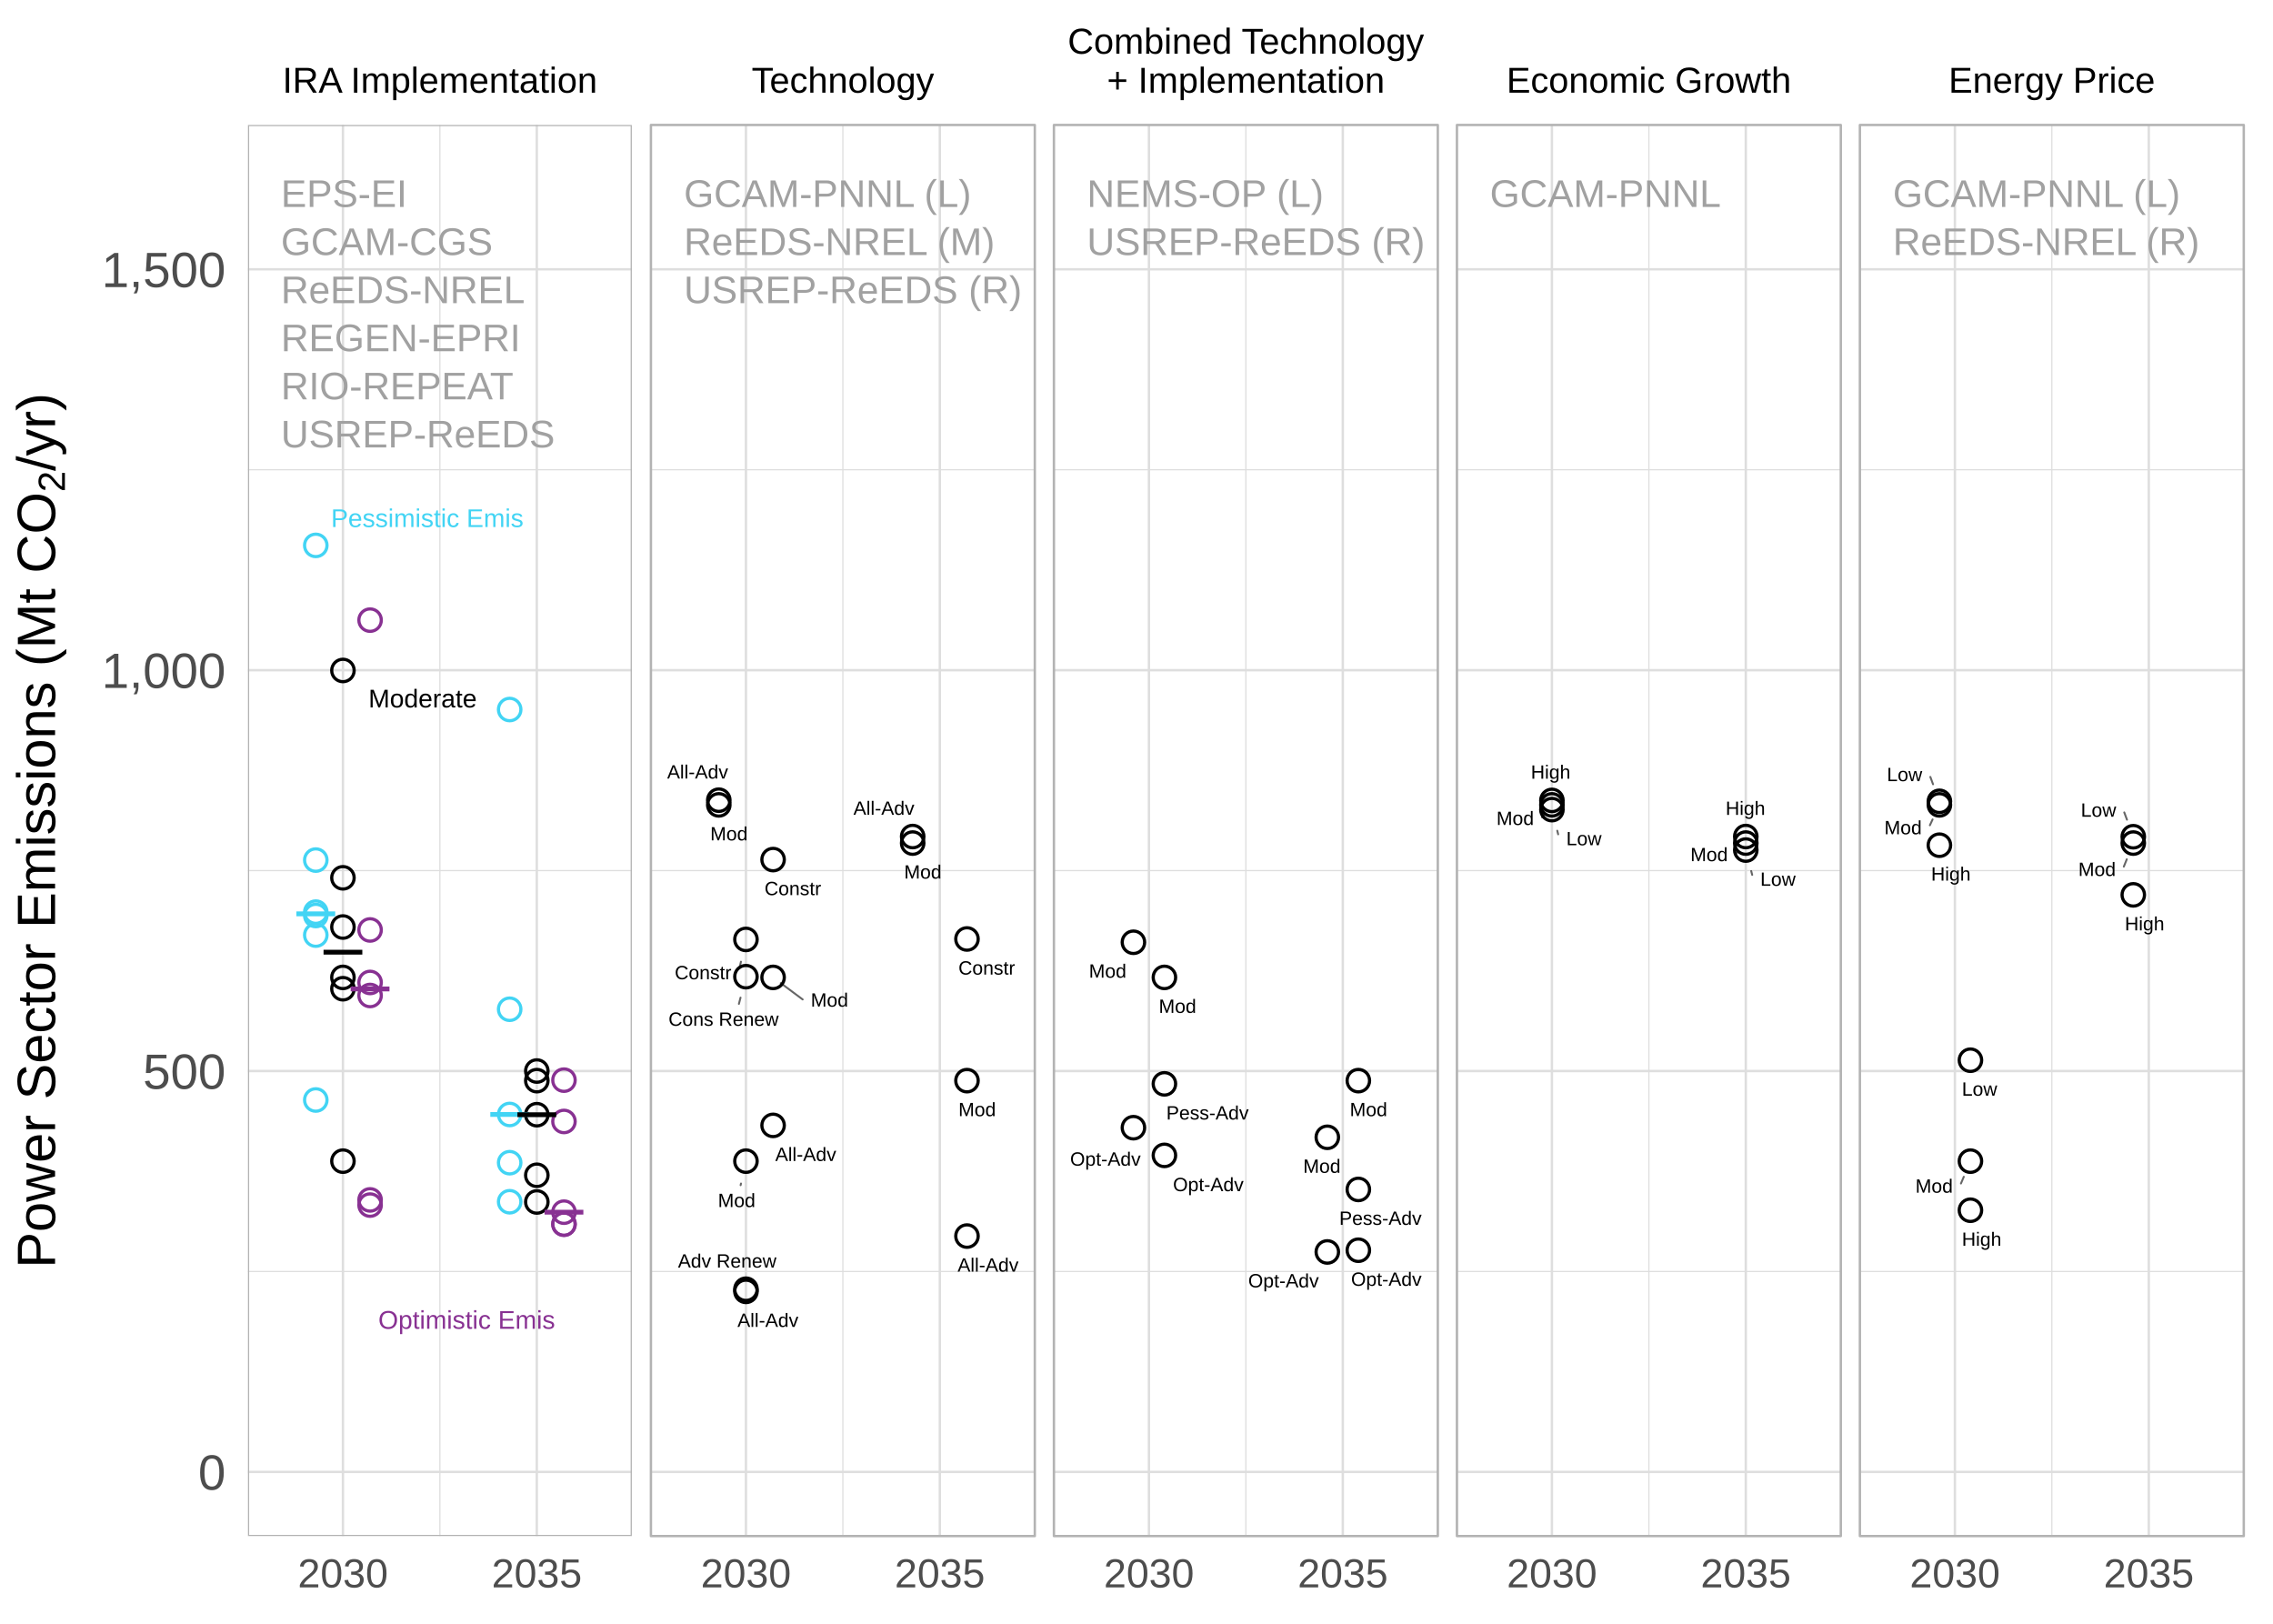
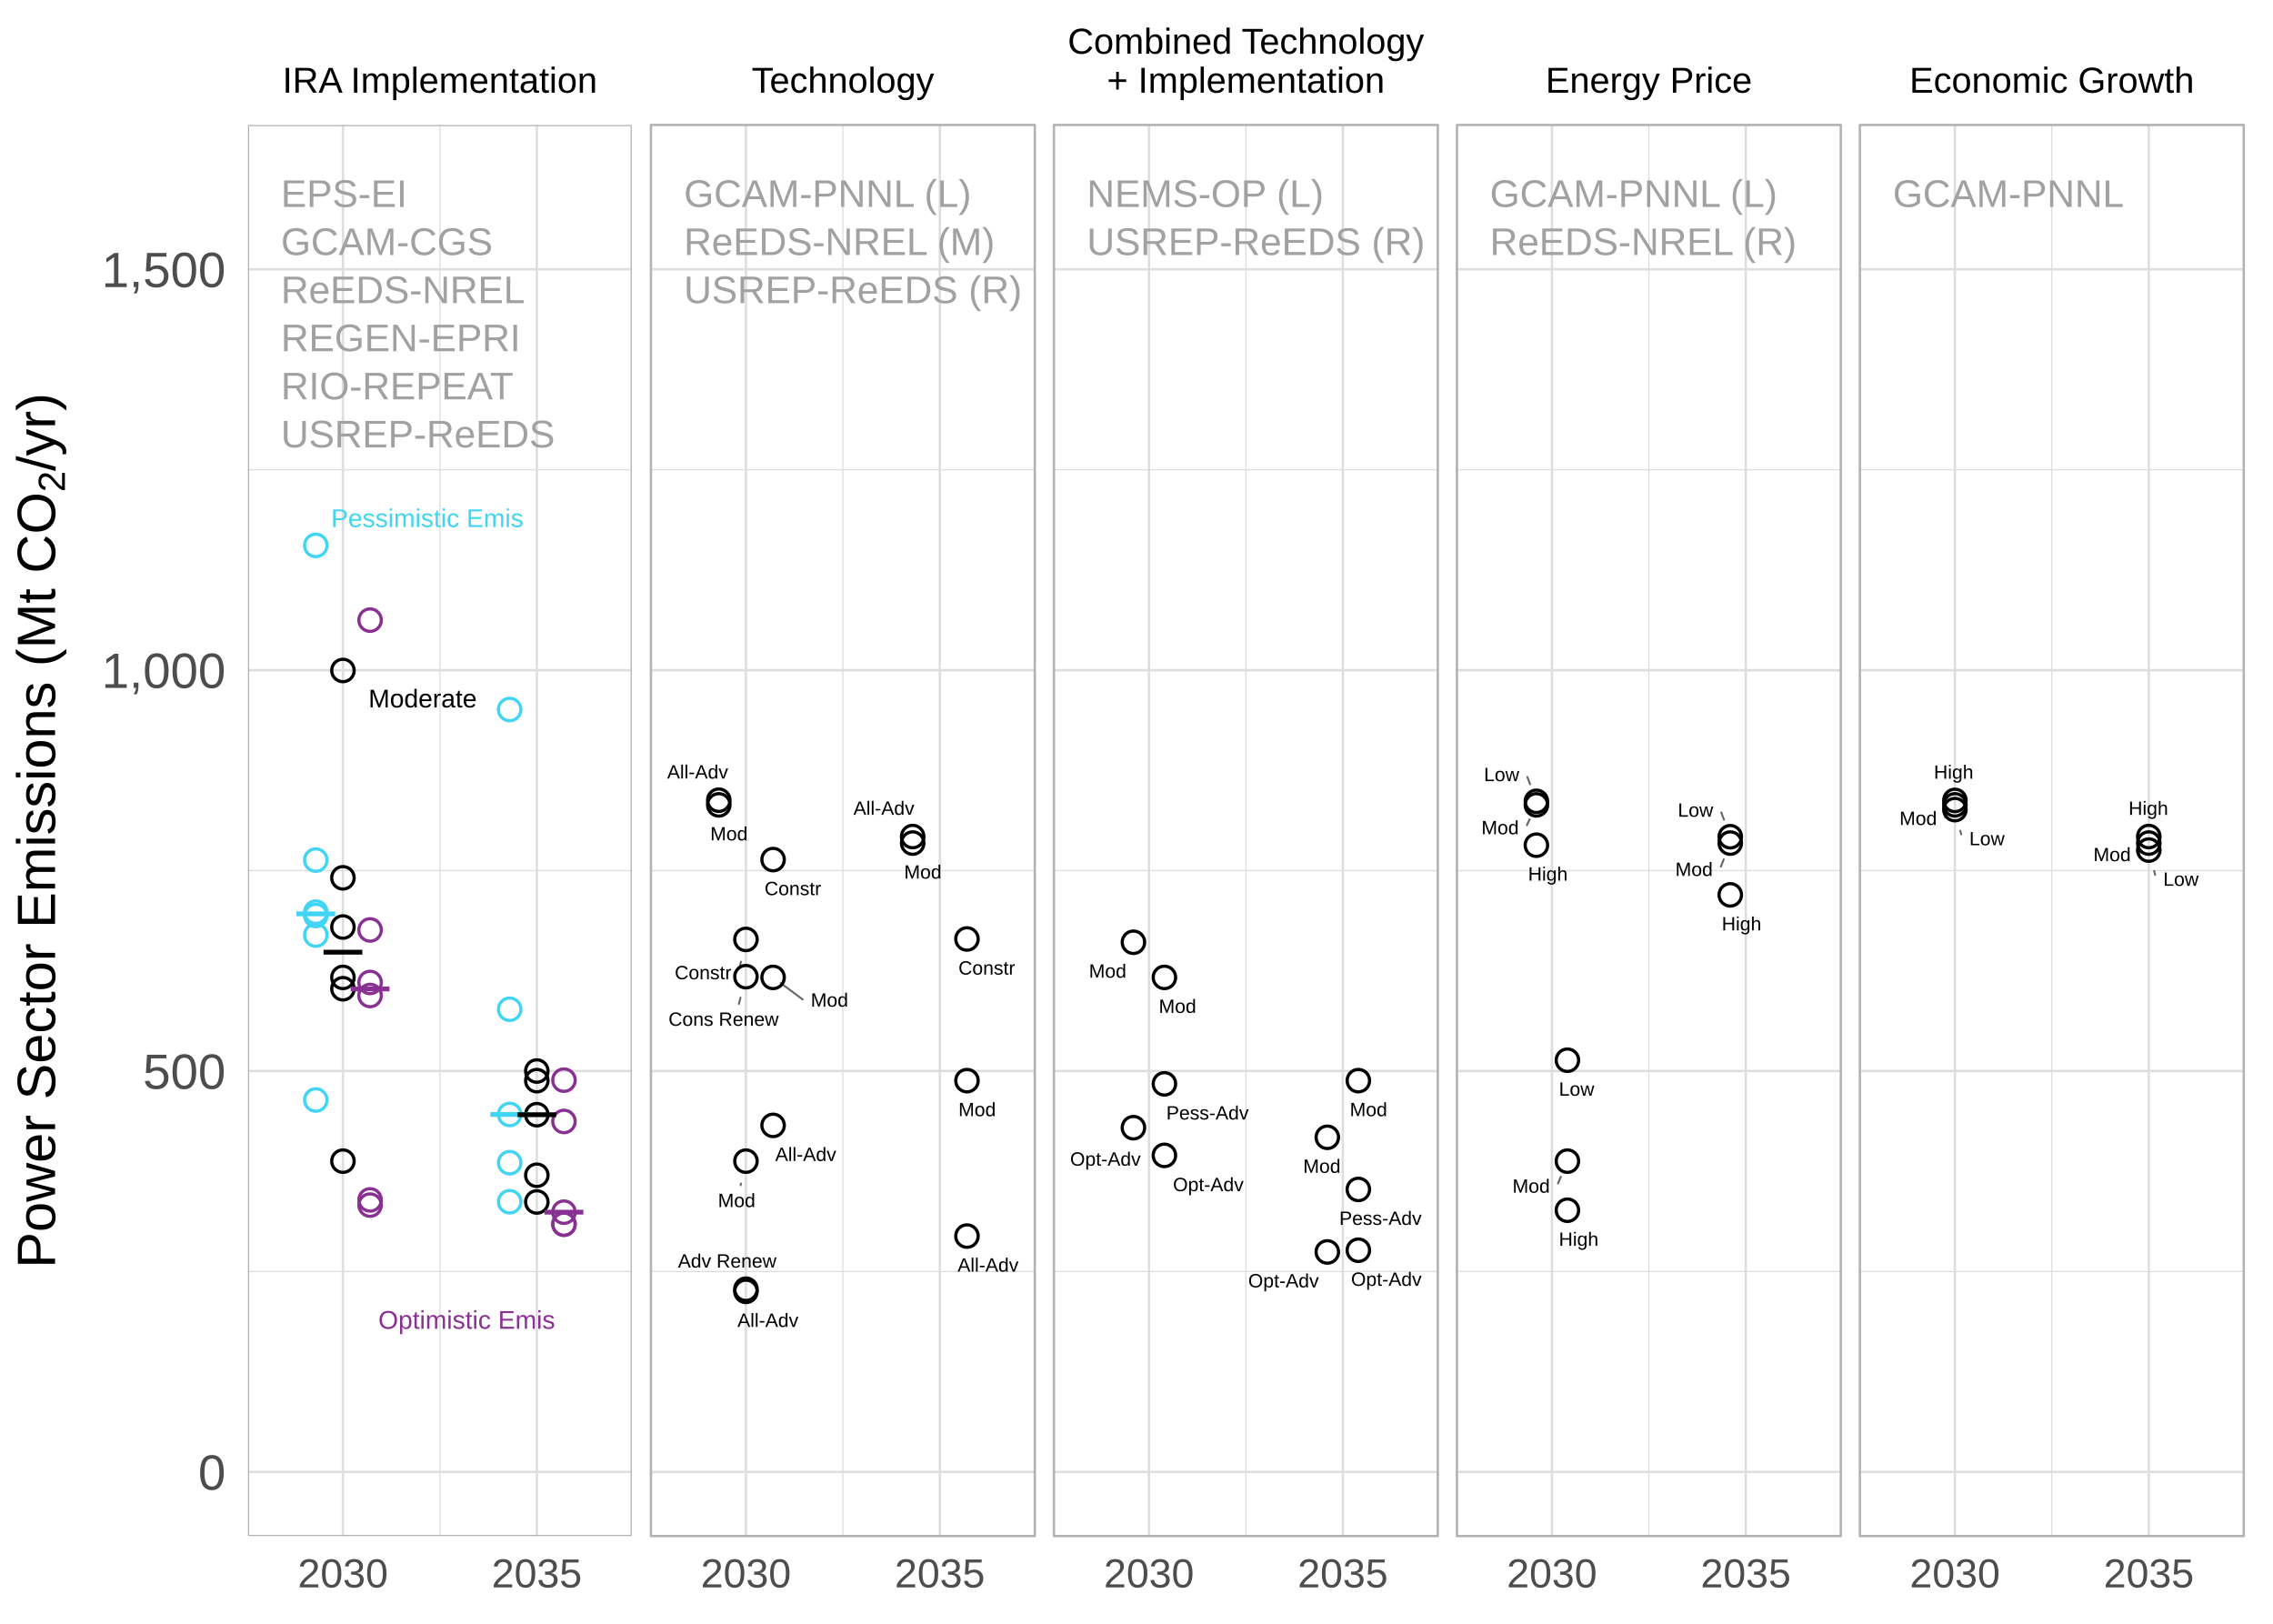
<svg xmlns="http://www.w3.org/2000/svg" class="svglite" width="504.00pt" height="360.00pt" viewBox="0 0 504.00 360.00">
  <defs>
    <style type="text/css">
    .svglite line, .svglite polyline, .svglite polygon, .svglite path, .svglite rect, .svglite circle {
      fill: none;
      stroke: #000000;
      stroke-linecap: round;
      stroke-linejoin: round;
      stroke-miterlimit: 10.00;
    }
    .svglite text {
      white-space: pre;
    }
  </style>
  </defs>
  <rect width="100%" height="100%" style="stroke: none; fill: #FFFFFF;" />
  <defs>
    <clipPath id="cpMC4wMHw1MDQuMDB8MC4wMHwzNjAuMDA=">
      <rect x="0.00" y="0.00" width="504.00" height="360.00" />
    </clipPath>
  </defs>
  <g clip-path="url(#cpMC4wMHw1MDQuMDB8MC4wMHwzNjAuMDA=)">
    <rect x="0" y="0.00" width="504.00" height="360.00" style="stroke-width: 1.07; stroke: #FFFFFF; fill: #FFFFFF;" />
  </g>
  <defs>
    <clipPath id="cpNS40OHwxNDEuMTB8NS40OHwzNTQuNTI=">
      <rect x="5.48" y="5.48" width="135.62" height="349.04" />
    </clipPath>
  </defs>
  <g clip-path="url(#cpNS40OHwxNDEuMTB8NS40OHwzNTQuNTI=)">
    <rect x="5.48" y="5.48" width="135.62" height="349.04" style="stroke-width: 1.07; stroke: #FFFFFF; fill: #FFFFFF;" />
  </g>
  <g clip-path="url(#cpMC4wMHw1MDQuMDB8MC4wMHwzNjAuMDA=)">
</g>
  <defs>
    <clipPath id="cpNTQuOTh8MTQwLjEwfDI3LjcxfDM0MC41Ng==">
      <rect x="54.98" y="27.71" width="85.12" height="312.85" />
    </clipPath>
  </defs>
  <g clip-path="url(#cpNTQuOTh8MTQwLjEwfDI3LjcxfDM0MC41Ng==)">
    <rect x="54.98" y="27.71" width="85.12" height="312.85" style="stroke-width: 1.07; stroke: none; fill: #FFFFFF;" />
    <polyline points="54.98,281.90 140.10,281.90 " style="stroke-width: 0.27; stroke: #DEDEDE; stroke-linecap: butt;" />
    <polyline points="54.98,193.02 140.10,193.02 " style="stroke-width: 0.27; stroke: #DEDEDE; stroke-linecap: butt;" />
    <polyline points="54.98,104.15 140.10,104.15 " style="stroke-width: 0.27; stroke: #DEDEDE; stroke-linecap: butt;" />
    <polyline points="97.54,340.56 97.54,27.71 " style="stroke-width: 0.27; stroke: #DEDEDE; stroke-linecap: butt;" />
    <polyline points="54.98,326.34 140.10,326.34 " style="stroke-width: 0.53; stroke: #DEDEDE; stroke-linecap: butt;" />
    <polyline points="54.98,237.46 140.10,237.46 " style="stroke-width: 0.53; stroke: #DEDEDE; stroke-linecap: butt;" />
    <polyline points="54.98,148.59 140.10,148.59 " style="stroke-width: 0.53; stroke: #DEDEDE; stroke-linecap: butt;" />
    <polyline points="54.98,59.71 140.10,59.71 " style="stroke-width: 0.53; stroke: #DEDEDE; stroke-linecap: butt;" />
    <polyline points="76.04,340.56 76.04,27.71 " style="stroke-width: 0.53; stroke: #DEDEDE; stroke-linecap: butt;" />
    <polyline points="119.03,340.56 119.03,27.71 " style="stroke-width: 0.53; stroke: #DEDEDE; stroke-linecap: butt;" />
    <circle cx="76.04" cy="219.21" r="2.49" style="stroke-width: 0.71;" />
    <circle cx="119.03" cy="266.49" r="2.49" style="stroke-width: 0.71;" />
    <circle cx="82.06" cy="266.03" r="2.49" style="stroke-width: 0.71; stroke: #883192;" />
    <circle cx="125.05" cy="271.43" r="2.49" style="stroke-width: 0.71; stroke: #883192;" />
    <circle cx="70.02" cy="207.32" r="2.49" style="stroke-width: 0.71; stroke: #42D4F4;" />
    <circle cx="113.01" cy="257.78" r="2.49" style="stroke-width: 0.71; stroke: #42D4F4;" />
    <circle cx="76.04" cy="205.53" r="2.49" style="stroke-width: 0.71;" />
    <circle cx="119.03" cy="247.14" r="2.49" style="stroke-width: 0.71;" />
    <circle cx="82.06" cy="220.71" r="2.49" style="stroke-width: 0.71; stroke: #883192;" />
    <circle cx="125.05" cy="248.64" r="2.49" style="stroke-width: 0.71; stroke: #883192;" />
    <circle cx="70.02" cy="190.69" r="2.49" style="stroke-width: 0.71; stroke: #42D4F4;" />
    <circle cx="113.01" cy="247.09" r="2.49" style="stroke-width: 0.71; stroke: #42D4F4;" />
    <circle cx="76.04" cy="148.65" r="2.49" style="stroke-width: 0.71;" />
    <circle cx="119.03" cy="237.46" r="2.49" style="stroke-width: 0.71;" />
    <circle cx="82.06" cy="137.49" r="2.49" style="stroke-width: 0.71; stroke: #883192;" />
    <circle cx="125.05" cy="271.38" r="2.49" style="stroke-width: 0.71; stroke: #883192;" />
    <circle cx="70.02" cy="120.92" r="2.49" style="stroke-width: 0.71; stroke: #42D4F4;" />
    <circle cx="113.01" cy="157.31" r="2.49" style="stroke-width: 0.71; stroke: #42D4F4;" />
    <circle cx="76.04" cy="194.62" r="2.49" style="stroke-width: 0.71;" />
    <circle cx="119.03" cy="260.57" r="2.49" style="stroke-width: 0.71;" />
    <circle cx="82.06" cy="206.18" r="2.49" style="stroke-width: 0.71; stroke: #883192;" />
    <circle cx="125.05" cy="268.75" r="2.49" style="stroke-width: 0.71; stroke: #883192;" />
    <circle cx="70.02" cy="202.98" r="2.49" style="stroke-width: 0.71; stroke: #42D4F4;" />
    <circle cx="113.01" cy="266.44" r="2.49" style="stroke-width: 0.71; stroke: #42D4F4;" />
    <circle cx="76.04" cy="257.44" r="2.49" style="stroke-width: 0.71;" />
    <circle cx="82.06" cy="267.18" r="2.49" style="stroke-width: 0.71; stroke: #883192;" />
    <circle cx="70.02" cy="243.88" r="2.49" style="stroke-width: 0.71; stroke: #42D4F4;" />
    <circle cx="76.04" cy="216.70" r="2.49" style="stroke-width: 0.71;" />
    <circle cx="119.03" cy="239.59" r="2.49" style="stroke-width: 0.71;" />
    <circle cx="82.06" cy="217.82" r="2.49" style="stroke-width: 0.71; stroke: #883192;" />
    <circle cx="125.05" cy="239.48" r="2.49" style="stroke-width: 0.71; stroke: #883192;" />
    <circle cx="70.02" cy="202.23" r="2.49" style="stroke-width: 0.71; stroke: #42D4F4;" />
    <circle cx="113.01" cy="223.76" r="2.49" style="stroke-width: 0.71; stroke: #42D4F4;" />
    <line x1="65.72" y1="202.61" x2="74.32" y2="202.61" style="stroke-width: 1.07; stroke: #42D4F4; stroke-linecap: butt;" />
    <line x1="71.74" y1="211.11" x2="80.34" y2="211.11" style="stroke-width: 1.07; stroke-linecap: butt;" />
    <line x1="77.76" y1="219.26" x2="86.36" y2="219.26" style="stroke-width: 1.07; stroke: #883192; stroke-linecap: butt;" />
    <line x1="108.72" y1="247.09" x2="117.31" y2="247.09" style="stroke-width: 1.07; stroke: #42D4F4; stroke-linecap: butt;" />
    <line x1="114.73" y1="247.14" x2="123.33" y2="247.14" style="stroke-width: 1.07; stroke-linecap: butt;" />
    <line x1="120.75" y1="268.75" x2="129.35" y2="268.75" style="stroke-width: 1.07; stroke: #883192; stroke-linecap: butt;" />
    <text x="81.70" y="156.84" style="font-size: 5.69px; font-family: &quot;Arial&quot;;" textLength="24.01px" lengthAdjust="spacingAndGlyphs">Moderate</text>
    <text x="73.40" y="116.85" style="font-size: 5.69px;fill: #42D4F4; font-family: &quot;Arial&quot;;" textLength="42.67px" lengthAdjust="spacingAndGlyphs">Pessimistic Emis</text>
    <text x="83.88" y="294.60" style="font-size: 5.69px;fill: #883192; font-family: &quot;Arial&quot;;" textLength="39.18px" lengthAdjust="spacingAndGlyphs">Optimistic Emis</text>
    <text x="62.29" y="45.88" style="font-size: 8.54px;fill: #A1A1A1; font-family: &quot;Arial&quot;;" textLength="27.96px" lengthAdjust="spacingAndGlyphs">EPS-EI</text>
    <text x="62.29" y="56.54" style="font-size: 8.54px;fill: #A1A1A1; font-family: &quot;Arial&quot;;" textLength="46.93px" lengthAdjust="spacingAndGlyphs">GCAM-CGS</text>
    <text x="62.29" y="67.21" style="font-size: 8.54px;fill: #A1A1A1; font-family: &quot;Arial&quot;;" textLength="54.05px" lengthAdjust="spacingAndGlyphs">ReEDS-NREL</text>
    <text x="62.29" y="77.87" style="font-size: 8.54px;fill: #A1A1A1; font-family: &quot;Arial&quot;;" textLength="53.09px" lengthAdjust="spacingAndGlyphs">REGEN-EPRI</text>
    <text x="62.29" y="88.54" style="font-size: 8.54px;fill: #A1A1A1; font-family: &quot;Arial&quot;;" textLength="51.51px" lengthAdjust="spacingAndGlyphs">RIO-REPEAT</text>
    <text x="62.29" y="99.20" style="font-size: 8.54px;fill: #A1A1A1; font-family: &quot;Arial&quot;;" textLength="60.68px" lengthAdjust="spacingAndGlyphs">USREP-ReEDS</text>
    <rect x="54.98" y="27.71" width="85.12" height="312.85" style="stroke-width: 0.53; stroke: #B3B3B3;" />
  </g>
  <g clip-path="url(#cpMC4wMHw1MDQuMDB8MC4wMHwzNjAuMDA=)">
    <text x="50.05" y="330.28" text-anchor="end" style="font-size: 11.00px;fill: #4D4D4D; font-family: &quot;Arial&quot;;" textLength="6.12px" lengthAdjust="spacingAndGlyphs">0</text>
    <text x="50.05" y="241.40" text-anchor="end" style="font-size: 11.00px;fill: #4D4D4D; font-family: &quot;Arial&quot;;" textLength="18.36px" lengthAdjust="spacingAndGlyphs">500</text>
    <text x="50.05" y="152.52" text-anchor="end" style="font-size: 11.00px;fill: #4D4D4D; font-family: &quot;Arial&quot;;" textLength="27.54px" lengthAdjust="spacingAndGlyphs">1,000</text>
    <text x="50.05" y="63.65" text-anchor="end" style="font-size: 11.00px;fill: #4D4D4D; font-family: &quot;Arial&quot;;" textLength="27.54px" lengthAdjust="spacingAndGlyphs">1,500</text>
    <text x="76.04" y="351.94" text-anchor="middle" style="font-size: 9.00px;fill: #4D4D4D; font-family: &quot;Arial&quot;;" textLength="20.02px" lengthAdjust="spacingAndGlyphs">2030</text>
    <text x="119.03" y="351.94" text-anchor="middle" style="font-size: 9.00px;fill: #4D4D4D; font-family: &quot;Arial&quot;;" textLength="20.02px" lengthAdjust="spacingAndGlyphs">2035</text>
    <text transform="translate(12.21,281.17) rotate(-90)" style="font-size: 12.00px; font-family: &quot;Arial&quot;;" textLength="162.74px" lengthAdjust="spacingAndGlyphs">Power Sector Emissions (Mt C</text>
    <text transform="translate(12.21,118.43) rotate(-90)" style="font-size: 12.00px; font-family: &quot;Arial&quot;;" textLength="9.34px" lengthAdjust="spacingAndGlyphs">O</text>
    <text transform="translate(14.39,109.09) rotate(-90)" style="font-size: 8.40px; font-family: &quot;Arial&quot;;" textLength="4.67px" lengthAdjust="spacingAndGlyphs">2</text>
    <text transform="translate(12.21,104.43) rotate(-90)" style="font-size: 12.00px; font-family: &quot;Arial&quot;;" textLength="17.33px" lengthAdjust="spacingAndGlyphs">/yr)</text>
    <text x="97.54" y="11.91" text-anchor="middle" style="font-size: 8.00px; font-family: &quot;Arial&quot;;" textLength="0.00px" lengthAdjust="spacingAndGlyphs" />
    <text x="97.54" y="20.55" text-anchor="middle" style="font-size: 8.00px; font-family: &quot;Arial&quot;;" textLength="69.82px" lengthAdjust="spacingAndGlyphs">IRA Implementation</text>
  </g>
  <defs>
    <clipPath id="cpMTQxLjEwfDIzMC40NXw1LjQ4fDM1NC41Mg==">
      <rect x="141.10" y="5.48" width="89.36" height="349.04" />
    </clipPath>
  </defs>
  <g clip-path="url(#cpMTQxLjEwfDIzMC40NXw1LjQ4fDM1NC41Mg==)">
    <rect x="141.10" y="5.48" width="89.36" height="349.04" style="stroke-width: 1.07; stroke: #FFFFFF; fill: #FFFFFF;" />
  </g>
  <g clip-path="url(#cpMC4wMHw1MDQuMDB8MC4wMHwzNjAuMDA=)">
    <rect x="144.33" y="27.71" width="85.12" height="312.85" style="stroke-width: 1.07; stroke: none; fill: #FFFFFF;" />
    <polyline points="144.33,281.90 229.46,281.90 " style="stroke-width: 0.27; stroke: #DEDEDE; stroke-linecap: butt;" />
    <polyline points="144.33,193.02 229.46,193.02 " style="stroke-width: 0.27; stroke: #DEDEDE; stroke-linecap: butt;" />
    <polyline points="144.33,104.15 229.46,104.15 " style="stroke-width: 0.27; stroke: #DEDEDE; stroke-linecap: butt;" />
    <polyline points="186.89,340.56 186.89,27.71 " style="stroke-width: 0.27; stroke: #DEDEDE; stroke-linecap: butt;" />
    <polyline points="144.33,326.34 229.46,326.34 " style="stroke-width: 0.53; stroke: #DEDEDE; stroke-linecap: butt;" />
    <polyline points="144.33,237.46 229.46,237.46 " style="stroke-width: 0.53; stroke: #DEDEDE; stroke-linecap: butt;" />
    <polyline points="144.33,148.59 229.46,148.59 " style="stroke-width: 0.53; stroke: #DEDEDE; stroke-linecap: butt;" />
    <polyline points="144.33,59.71 229.46,59.71 " style="stroke-width: 0.53; stroke: #DEDEDE; stroke-linecap: butt;" />
    <polyline points="165.40,340.56 165.40,27.71 " style="stroke-width: 0.53; stroke: #DEDEDE; stroke-linecap: butt;" />
    <polyline points="208.39,340.56 208.39,27.71 " style="stroke-width: 0.53; stroke: #DEDEDE; stroke-linecap: butt;" />
    <circle cx="159.38" cy="177.41" r="2.49" style="stroke-width: 0.71;" />
    <circle cx="202.37" cy="185.47" r="2.49" style="stroke-width: 0.71;" />
    <circle cx="159.38" cy="178.45" r="2.49" style="stroke-width: 0.71;" />
    <circle cx="202.37" cy="186.92" r="2.49" style="stroke-width: 0.71;" />
    <circle cx="165.40" cy="285.83" r="2.49" style="stroke-width: 0.71;" />
    <circle cx="165.40" cy="286.31" r="2.49" style="stroke-width: 0.71;" />
    <circle cx="165.40" cy="216.54" r="2.49" style="stroke-width: 0.71;" />
    <circle cx="165.40" cy="208.28" r="2.49" style="stroke-width: 0.71;" />
    <circle cx="165.40" cy="257.44" r="2.49" style="stroke-width: 0.71;" />
    <circle cx="171.42" cy="249.51" r="2.49" style="stroke-width: 0.71;" />
    <circle cx="214.41" cy="274.05" r="2.49" style="stroke-width: 0.71;" />
    <circle cx="171.42" cy="190.58" r="2.49" style="stroke-width: 0.71;" />
    <circle cx="214.41" cy="208.18" r="2.49" style="stroke-width: 0.71;" />
    <circle cx="171.42" cy="216.70" r="2.49" style="stroke-width: 0.71;" />
    <circle cx="214.41" cy="239.59" r="2.49" style="stroke-width: 0.71;" />
    <line x1="163.84" y1="222.57" x2="164.20" y2="221.18" style="stroke-width: 0.43; stroke: #000000; stroke-opacity: 0.60;" />
    <line x1="163.96" y1="214.70" x2="164.29" y2="213.22" style="stroke-width: 0.43; stroke: #000000; stroke-opacity: 0.60;" />
    <line x1="164.22" y1="262.77" x2="164.30" y2="262.40" style="stroke-width: 0.43; stroke: #000000; stroke-opacity: 0.60;" />
    <line x1="177.98" y1="221.59" x2="173.12" y2="217.97" style="stroke-width: 0.43; stroke: #000000; stroke-opacity: 0.60;" />
    <text x="147.93" y="172.61" style="font-size: 4.27px; font-family: &quot;Arial&quot;;" textLength="13.51px" lengthAdjust="spacingAndGlyphs">All-Adv</text>
    <text x="189.23" y="180.65" style="font-size: 4.27px; font-family: &quot;Arial&quot;;" textLength="13.51px" lengthAdjust="spacingAndGlyphs">All-Adv</text>
    <text x="157.49" y="186.32" style="font-size: 4.27px; font-family: &quot;Arial&quot;;" textLength="8.29px" lengthAdjust="spacingAndGlyphs">Mod</text>
    <text x="200.48" y="194.79" style="font-size: 4.27px; font-family: &quot;Arial&quot;;" textLength="8.29px" lengthAdjust="spacingAndGlyphs">Mod</text>
    <text x="150.33" y="281.03" style="font-size: 4.27px; font-family: &quot;Arial&quot;;" textLength="21.79px" lengthAdjust="spacingAndGlyphs">Adv Renew</text>
    <text x="163.51" y="294.19" style="font-size: 4.27px; font-family: &quot;Arial&quot;;" textLength="13.51px" lengthAdjust="spacingAndGlyphs">All-Adv</text>
    <text x="148.22" y="227.43" style="font-size: 4.27px; font-family: &quot;Arial&quot;;" textLength="24.40px" lengthAdjust="spacingAndGlyphs">Cons Renew</text>
    <text x="149.61" y="217.11" style="font-size: 4.27px; font-family: &quot;Arial&quot;;" textLength="12.55px" lengthAdjust="spacingAndGlyphs">Constr</text>
    <text x="159.20" y="267.62" style="font-size: 4.27px; font-family: &quot;Arial&quot;;" textLength="8.29px" lengthAdjust="spacingAndGlyphs">Mod</text>
    <text x="171.90" y="257.40" style="font-size: 4.27px; font-family: &quot;Arial&quot;;" textLength="13.51px" lengthAdjust="spacingAndGlyphs">All-Adv</text>
    <text x="212.33" y="281.93" style="font-size: 4.27px; font-family: &quot;Arial&quot;;" textLength="13.51px" lengthAdjust="spacingAndGlyphs">All-Adv</text>
    <text x="169.52" y="198.46" style="font-size: 4.27px; font-family: &quot;Arial&quot;;" textLength="12.55px" lengthAdjust="spacingAndGlyphs">Constr</text>
    <text x="212.51" y="216.07" style="font-size: 4.27px; font-family: &quot;Arial&quot;;" textLength="12.55px" lengthAdjust="spacingAndGlyphs">Constr</text>
    <text x="179.78" y="223.18" style="font-size: 4.27px; font-family: &quot;Arial&quot;;" textLength="8.29px" lengthAdjust="spacingAndGlyphs">Mod</text>
    <text x="212.52" y="247.46" style="font-size: 4.27px; font-family: &quot;Arial&quot;;" textLength="8.29px" lengthAdjust="spacingAndGlyphs">Mod</text>
    <text x="151.64" y="45.88" style="font-size: 8.54px;fill: #A1A1A1; font-family: &quot;Arial&quot;;" textLength="63.68px" lengthAdjust="spacingAndGlyphs">GCAM-PNNL (L)</text>
    <text x="151.64" y="56.54" style="font-size: 8.54px;fill: #A1A1A1; font-family: &quot;Arial&quot;;" textLength="68.90px" lengthAdjust="spacingAndGlyphs">ReEDS-NREL (M)</text>
    <text x="151.64" y="67.21" style="font-size: 8.54px;fill: #A1A1A1; font-family: &quot;Arial&quot;;" textLength="74.90px" lengthAdjust="spacingAndGlyphs">USREP-ReEDS (R)</text>
    <rect x="144.33" y="27.71" width="85.12" height="312.85" style="stroke-width: 0.53; stroke: #B3B3B3;" />
    <text x="165.40" y="351.94" text-anchor="middle" style="font-size: 9.00px;fill: #4D4D4D; font-family: &quot;Arial&quot;;" textLength="20.02px" lengthAdjust="spacingAndGlyphs">2030</text>
    <text x="208.39" y="351.94" text-anchor="middle" style="font-size: 9.00px;fill: #4D4D4D; font-family: &quot;Arial&quot;;" textLength="20.02px" lengthAdjust="spacingAndGlyphs">2035</text>
    <text x="186.89" y="11.91" text-anchor="middle" style="font-size: 8.00px; font-family: &quot;Arial&quot;;" textLength="0.00px" lengthAdjust="spacingAndGlyphs" />
    <text x="186.89" y="20.55" text-anchor="middle" style="font-size: 8.00px; font-family: &quot;Arial&quot;;" textLength="40.49px" lengthAdjust="spacingAndGlyphs">Technology</text>
  </g>
  <defs>
    <clipPath id="cpMjMwLjQ1fDMxOS44MXw1LjQ4fDM1NC41Mg==">
      <rect x="230.45" y="5.48" width="89.36" height="349.04" />
    </clipPath>
  </defs>
  <g clip-path="url(#cpMjMwLjQ1fDMxOS44MXw1LjQ4fDM1NC41Mg==)">
    <rect x="230.45" y="5.48" width="89.36" height="349.04" style="stroke-width: 1.07; stroke: #FFFFFF; fill: #FFFFFF;" />
  </g>
  <g clip-path="url(#cpMC4wMHw1MDQuMDB8MC4wMHwzNjAuMDA=)">
    <rect x="233.69" y="27.71" width="85.12" height="312.85" style="stroke-width: 1.07; stroke: none; fill: #FFFFFF;" />
    <polyline points="233.69,281.90 318.81,281.90 " style="stroke-width: 0.27; stroke: #DEDEDE; stroke-linecap: butt;" />
    <polyline points="233.69,193.02 318.81,193.02 " style="stroke-width: 0.27; stroke: #DEDEDE; stroke-linecap: butt;" />
    <polyline points="233.69,104.15 318.81,104.15 " style="stroke-width: 0.27; stroke: #DEDEDE; stroke-linecap: butt;" />
    <polyline points="276.25,340.56 276.25,27.71 " style="stroke-width: 0.27; stroke: #DEDEDE; stroke-linecap: butt;" />
    <polyline points="233.69,326.34 318.81,326.34 " style="stroke-width: 0.53; stroke: #DEDEDE; stroke-linecap: butt;" />
    <polyline points="233.69,237.46 318.81,237.46 " style="stroke-width: 0.53; stroke: #DEDEDE; stroke-linecap: butt;" />
    <polyline points="233.69,148.59 318.81,148.59 " style="stroke-width: 0.53; stroke: #DEDEDE; stroke-linecap: butt;" />
    <polyline points="233.69,59.71 318.81,59.71 " style="stroke-width: 0.53; stroke: #DEDEDE; stroke-linecap: butt;" />
    <polyline points="254.76,340.56 254.76,27.71 " style="stroke-width: 0.53; stroke: #DEDEDE; stroke-linecap: butt;" />
    <polyline points="297.75,340.56 297.75,27.71 " style="stroke-width: 0.53; stroke: #DEDEDE; stroke-linecap: butt;" />
    <circle cx="251.32" cy="208.91" r="2.49" style="stroke-width: 0.71;" />
    <circle cx="294.31" cy="252.15" r="2.49" style="stroke-width: 0.71;" />
    <circle cx="251.32" cy="250.02" r="2.49" style="stroke-width: 0.71;" />
    <circle cx="294.31" cy="277.57" r="2.49" style="stroke-width: 0.71;" />
    <circle cx="258.19" cy="216.70" r="2.49" style="stroke-width: 0.71;" />
    <circle cx="301.19" cy="239.59" r="2.49" style="stroke-width: 0.71;" />
    <circle cx="258.19" cy="256.16" r="2.49" style="stroke-width: 0.71;" />
    <circle cx="301.19" cy="277.19" r="2.49" style="stroke-width: 0.71;" />
    <circle cx="258.19" cy="240.30" r="2.49" style="stroke-width: 0.71;" />
    <circle cx="301.19" cy="263.71" r="2.49" style="stroke-width: 0.71;" />
    <text x="241.46" y="216.76" style="font-size: 4.27px; font-family: &quot;Arial&quot;;" textLength="8.29px" lengthAdjust="spacingAndGlyphs">Mod</text>
    <text x="288.96" y="260.02" style="font-size: 4.27px; font-family: &quot;Arial&quot;;" textLength="8.29px" lengthAdjust="spacingAndGlyphs">Mod</text>
    <text x="237.28" y="258.44" style="font-size: 4.27px; font-family: &quot;Arial&quot;;" textLength="15.62px" lengthAdjust="spacingAndGlyphs">Opt-Adv</text>
    <text x="276.77" y="285.42" style="font-size: 4.27px; font-family: &quot;Arial&quot;;" textLength="15.62px" lengthAdjust="spacingAndGlyphs">Opt-Adv</text>
    <text x="256.95" y="224.56" style="font-size: 4.27px; font-family: &quot;Arial&quot;;" textLength="8.29px" lengthAdjust="spacingAndGlyphs">Mod</text>
    <text x="299.30" y="247.46" style="font-size: 4.27px; font-family: &quot;Arial&quot;;" textLength="8.29px" lengthAdjust="spacingAndGlyphs">Mod</text>
    <text x="260.09" y="264.09" style="font-size: 4.27px; font-family: &quot;Arial&quot;;" textLength="15.62px" lengthAdjust="spacingAndGlyphs">Opt-Adv</text>
    <text x="299.57" y="285.08" style="font-size: 4.27px; font-family: &quot;Arial&quot;;" textLength="15.62px" lengthAdjust="spacingAndGlyphs">Opt-Adv</text>
    <text x="258.61" y="248.20" style="font-size: 4.27px; font-family: &quot;Arial&quot;;" textLength="18.24px" lengthAdjust="spacingAndGlyphs">Pess-Adv</text>
    <text x="296.96" y="271.56" style="font-size: 4.27px; font-family: &quot;Arial&quot;;" textLength="18.24px" lengthAdjust="spacingAndGlyphs">Pess-Adv</text>
    <text x="241.00" y="45.88" style="font-size: 8.54px;fill: #A1A1A1; font-family: &quot;Arial&quot;;" textLength="52.47px" lengthAdjust="spacingAndGlyphs">NEMS-OP (L)</text>
    <text x="241.00" y="56.54" style="font-size: 8.54px;fill: #A1A1A1; font-family: &quot;Arial&quot;;" textLength="74.90px" lengthAdjust="spacingAndGlyphs">USREP-ReEDS (R)</text>
    <rect x="233.69" y="27.71" width="85.12" height="312.85" style="stroke-width: 0.53; stroke: #B3B3B3;" />
    <text x="254.76" y="351.94" text-anchor="middle" style="font-size: 9.00px;fill: #4D4D4D; font-family: &quot;Arial&quot;;" textLength="20.02px" lengthAdjust="spacingAndGlyphs">2030</text>
    <text x="297.75" y="351.94" text-anchor="middle" style="font-size: 9.00px;fill: #4D4D4D; font-family: &quot;Arial&quot;;" textLength="20.02px" lengthAdjust="spacingAndGlyphs">2035</text>
    <text x="276.25" y="11.91" text-anchor="middle" style="font-size: 8.00px; font-family: &quot;Arial&quot;;" textLength="79.03px" lengthAdjust="spacingAndGlyphs">Combined Technology</text>
    <text x="276.25" y="20.55" text-anchor="middle" style="font-size: 8.00px; font-family: &quot;Arial&quot;;" textLength="63.82px" lengthAdjust="spacingAndGlyphs"> + Implementation</text>
  </g>
  <defs>
    <clipPath id="cpMzE5LjgxfDQwOS4xNnw1LjQ4fDM1NC41Mg==">
      <rect x="319.81" y="5.48" width="89.36" height="349.04" />
    </clipPath>
  </defs>
  <g clip-path="url(#cpMzE5LjgxfDQwOS4xNnw1LjQ4fDM1NC41Mg==)">
    <rect x="319.81" y="5.48" width="89.36" height="349.04" style="stroke-width: 1.07; stroke: #FFFFFF; fill: #FFFFFF;" />
  </g>
  <g clip-path="url(#cpMC4wMHw1MDQuMDB8MC4wMHwzNjAuMDA=)">
    <rect x="323.05" y="27.71" width="85.12" height="312.85" style="stroke-width: 1.07; stroke: none; fill: #FFFFFF;" />
    <polyline points="323.05,281.90 408.17,281.90 " style="stroke-width: 0.27; stroke: #DEDEDE; stroke-linecap: butt;" />
    <polyline points="323.05,193.02 408.17,193.02 " style="stroke-width: 0.27; stroke: #DEDEDE; stroke-linecap: butt;" />
    <polyline points="323.05,104.15 408.17,104.15 " style="stroke-width: 0.27; stroke: #DEDEDE; stroke-linecap: butt;" />
    <polyline points="365.61,340.56 365.61,27.71 " style="stroke-width: 0.27; stroke: #DEDEDE; stroke-linecap: butt;" />
    <polyline points="323.05,326.34 408.17,326.34 " style="stroke-width: 0.53; stroke: #DEDEDE; stroke-linecap: butt;" />
    <polyline points="323.05,237.46 408.17,237.46 " style="stroke-width: 0.53; stroke: #DEDEDE; stroke-linecap: butt;" />
    <polyline points="323.05,148.59 408.17,148.59 " style="stroke-width: 0.53; stroke: #DEDEDE; stroke-linecap: butt;" />
    <polyline points="323.05,59.71 408.17,59.71 " style="stroke-width: 0.53; stroke: #DEDEDE; stroke-linecap: butt;" />
    <polyline points="344.11,340.56 344.11,27.71 " style="stroke-width: 0.53; stroke: #DEDEDE; stroke-linecap: butt;" />
    <polyline points="387.10,340.56 387.10,27.71 " style="stroke-width: 0.53; stroke: #DEDEDE; stroke-linecap: butt;" />
-     <circle cx="344.11" cy="177.46" r="2.49" style="stroke-width: 0.71;" />
-     <circle cx="387.10" cy="185.47" r="2.49" style="stroke-width: 0.71;" />
-     <circle cx="344.11" cy="178.45" r="2.49" style="stroke-width: 0.71;" />
-     <circle cx="387.10" cy="186.92" r="2.49" style="stroke-width: 0.71;" />
-     <circle cx="344.11" cy="179.50" r="2.49" style="stroke-width: 0.71;" />
-     <circle cx="387.10" cy="188.47" r="2.49" style="stroke-width: 0.71;" />
-     <line x1="341.91" y1="181.20" x2="342.46" y2="180.51" style="stroke-width: 0.43; stroke: #000000; stroke-opacity: 0.60;" />
-     <line x1="384.91" y1="189.29" x2="385.43" y2="188.73" style="stroke-width: 0.43; stroke: #000000; stroke-opacity: 0.60;" />
-     <line x1="345.50" y1="184.97" x2="345.30" y2="184.18" style="stroke-width: 0.43; stroke: #000000; stroke-opacity: 0.60;" />
-     <line x1="388.52" y1="193.97" x2="388.30" y2="193.12" style="stroke-width: 0.43; stroke: #000000; stroke-opacity: 0.60;" />
-     <text x="339.45" y="172.65" style="font-size: 4.27px; font-family: &quot;Arial&quot;;" textLength="8.77px" lengthAdjust="spacingAndGlyphs">High</text>
-     <text x="382.63" y="180.67" style="font-size: 4.27px; font-family: &quot;Arial&quot;;" textLength="8.77px" lengthAdjust="spacingAndGlyphs">High</text>
-     <text x="331.82" y="182.90" style="font-size: 4.27px; font-family: &quot;Arial&quot;;" textLength="8.29px" lengthAdjust="spacingAndGlyphs">Mod</text>
-     <text x="374.82" y="190.93" style="font-size: 4.27px; font-family: &quot;Arial&quot;;" textLength="8.29px" lengthAdjust="spacingAndGlyphs">Mod</text>
-     <text x="347.30" y="187.40" style="font-size: 4.27px; font-family: &quot;Arial&quot;;" textLength="7.82px" lengthAdjust="spacingAndGlyphs">Low</text>
-     <text x="390.32" y="196.39" style="font-size: 4.27px; font-family: &quot;Arial&quot;;" textLength="7.82px" lengthAdjust="spacingAndGlyphs">Low</text>
-     <text x="330.35" y="45.88" style="font-size: 8.54px;fill: #A1A1A1; font-family: &quot;Arial&quot;;" textLength="51.20px" lengthAdjust="spacingAndGlyphs">GCAM-PNNL</text>
+     <circle cx="340.67" cy="187.39" r="2.49" style="stroke-width: 0.71;" />
+     <circle cx="383.66" cy="198.40" r="2.49" style="stroke-width: 0.71;" />
+     <circle cx="340.67" cy="178.45" r="2.49" style="stroke-width: 0.71;" />
+     <circle cx="383.66" cy="186.92" r="2.49" style="stroke-width: 0.71;" />
+     <circle cx="340.67" cy="177.66" r="2.49" style="stroke-width: 0.71;" />
+     <circle cx="383.66" cy="185.51" r="2.49" style="stroke-width: 0.71;" />
+     <circle cx="347.55" cy="257.44" r="2.49" style="stroke-width: 0.71;" />
+     <circle cx="347.55" cy="268.32" r="2.49" style="stroke-width: 0.71;" />
+     <circle cx="347.55" cy="235.06" r="2.49" style="stroke-width: 0.71;" />
+     <line x1="338.56" y1="182.97" x2="339.17" y2="181.67" style="stroke-width: 0.43; stroke: #000000; stroke-opacity: 0.60;" />
+     <line x1="381.57" y1="192.14" x2="382.22" y2="190.51" style="stroke-width: 0.43; stroke: #000000; stroke-opacity: 0.60;" />
+     <line x1="338.66" y1="172.25" x2="339.27" y2="173.88" style="stroke-width: 0.43; stroke: #000000; stroke-opacity: 0.60;" />
+     <line x1="381.66" y1="180.12" x2="382.26" y2="181.73" style="stroke-width: 0.43; stroke: #000000; stroke-opacity: 0.60;" />
+     <line x1="345.46" y1="262.39" x2="346.09" y2="260.90" style="stroke-width: 0.43; stroke: #000000; stroke-opacity: 0.60;" />
+     <text x="338.83" y="195.24" style="font-size: 4.27px; font-family: &quot;Arial&quot;;" textLength="8.77px" lengthAdjust="spacingAndGlyphs">High</text>
+     <text x="381.78" y="206.27" style="font-size: 4.27px; font-family: &quot;Arial&quot;;" textLength="8.77px" lengthAdjust="spacingAndGlyphs">High</text>
+     <text x="328.48" y="184.96" style="font-size: 4.27px; font-family: &quot;Arial&quot;;" textLength="8.29px" lengthAdjust="spacingAndGlyphs">Mod</text>
+     <text x="371.48" y="194.20" style="font-size: 4.27px; font-family: &quot;Arial&quot;;" textLength="8.29px" lengthAdjust="spacingAndGlyphs">Mod</text>
+     <text x="329.04" y="173.19" style="font-size: 4.27px; font-family: &quot;Arial&quot;;" textLength="7.82px" lengthAdjust="spacingAndGlyphs">Low</text>
+     <text x="372.04" y="181.07" style="font-size: 4.27px; font-family: &quot;Arial&quot;;" textLength="7.82px" lengthAdjust="spacingAndGlyphs">Low</text>
+     <text x="335.37" y="264.43" style="font-size: 4.27px; font-family: &quot;Arial&quot;;" textLength="8.29px" lengthAdjust="spacingAndGlyphs">Mod</text>
+     <text x="345.66" y="276.21" style="font-size: 4.27px; font-family: &quot;Arial&quot;;" textLength="8.77px" lengthAdjust="spacingAndGlyphs">High</text>
+     <text x="345.67" y="242.92" style="font-size: 4.27px; font-family: &quot;Arial&quot;;" textLength="7.82px" lengthAdjust="spacingAndGlyphs">Low</text>
+     <text x="330.35" y="45.88" style="font-size: 8.54px;fill: #A1A1A1; font-family: &quot;Arial&quot;;" textLength="63.68px" lengthAdjust="spacingAndGlyphs">GCAM-PNNL (L)</text>
+     <text x="330.35" y="56.54" style="font-size: 8.54px;fill: #A1A1A1; font-family: &quot;Arial&quot;;" textLength="67.95px" lengthAdjust="spacingAndGlyphs">ReEDS-NREL (R)</text>
    <rect x="323.05" y="27.71" width="85.12" height="312.85" style="stroke-width: 0.53; stroke: #B3B3B3;" />
    <text x="344.11" y="351.94" text-anchor="middle" style="font-size: 9.00px;fill: #4D4D4D; font-family: &quot;Arial&quot;;" textLength="20.02px" lengthAdjust="spacingAndGlyphs">2030</text>
    <text x="387.10" y="351.94" text-anchor="middle" style="font-size: 9.00px;fill: #4D4D4D; font-family: &quot;Arial&quot;;" textLength="20.02px" lengthAdjust="spacingAndGlyphs">2035</text>
    <text x="365.61" y="11.91" text-anchor="middle" style="font-size: 8.00px; font-family: &quot;Arial&quot;;" textLength="0.00px" lengthAdjust="spacingAndGlyphs" />
-     <text x="365.61" y="20.55" text-anchor="middle" style="font-size: 8.00px; font-family: &quot;Arial&quot;;" textLength="63.14px" lengthAdjust="spacingAndGlyphs">Economic Growth</text>
+     <text x="365.61" y="20.55" text-anchor="middle" style="font-size: 8.00px; font-family: &quot;Arial&quot;;" textLength="45.81px" lengthAdjust="spacingAndGlyphs">Energy Price</text>
  </g>
  <defs>
    <clipPath id="cpNDA5LjE2fDQ5OC41Mnw1LjQ4fDM1NC41Mg==">
      <rect x="409.16" y="5.48" width="89.36" height="349.04" />
    </clipPath>
  </defs>
  <g clip-path="url(#cpNDA5LjE2fDQ5OC41Mnw1LjQ4fDM1NC41Mg==)">
    <rect x="409.16" y="5.48" width="89.36" height="349.04" style="stroke-width: 1.07; stroke: #FFFFFF; fill: #FFFFFF;" />
  </g>
  <g clip-path="url(#cpMC4wMHw1MDQuMDB8MC4wMHwzNjAuMDA=)">
    <rect x="412.40" y="27.71" width="85.12" height="312.85" style="stroke-width: 1.07; stroke: none; fill: #FFFFFF;" />
    <polyline points="412.40,281.90 497.52,281.90 " style="stroke-width: 0.27; stroke: #DEDEDE; stroke-linecap: butt;" />
    <polyline points="412.40,193.02 497.52,193.02 " style="stroke-width: 0.27; stroke: #DEDEDE; stroke-linecap: butt;" />
    <polyline points="412.40,104.15 497.52,104.15 " style="stroke-width: 0.27; stroke: #DEDEDE; stroke-linecap: butt;" />
    <polyline points="454.96,340.56 454.96,27.71 " style="stroke-width: 0.27; stroke: #DEDEDE; stroke-linecap: butt;" />
    <polyline points="412.40,326.34 497.52,326.34 " style="stroke-width: 0.53; stroke: #DEDEDE; stroke-linecap: butt;" />
    <polyline points="412.40,237.46 497.52,237.46 " style="stroke-width: 0.53; stroke: #DEDEDE; stroke-linecap: butt;" />
    <polyline points="412.40,148.59 497.52,148.59 " style="stroke-width: 0.53; stroke: #DEDEDE; stroke-linecap: butt;" />
    <polyline points="412.40,59.71 497.52,59.71 " style="stroke-width: 0.53; stroke: #DEDEDE; stroke-linecap: butt;" />
    <polyline points="433.47,340.56 433.47,27.71 " style="stroke-width: 0.53; stroke: #DEDEDE; stroke-linecap: butt;" />
    <polyline points="476.46,340.56 476.46,27.71 " style="stroke-width: 0.53; stroke: #DEDEDE; stroke-linecap: butt;" />
-     <circle cx="430.03" cy="187.39" r="2.49" style="stroke-width: 0.71;" />
-     <circle cx="473.02" cy="198.40" r="2.49" style="stroke-width: 0.71;" />
-     <circle cx="430.03" cy="178.45" r="2.49" style="stroke-width: 0.71;" />
-     <circle cx="473.02" cy="186.92" r="2.49" style="stroke-width: 0.71;" />
-     <circle cx="430.03" cy="177.66" r="2.49" style="stroke-width: 0.71;" />
-     <circle cx="473.02" cy="185.51" r="2.49" style="stroke-width: 0.71;" />
-     <circle cx="436.91" cy="257.44" r="2.49" style="stroke-width: 0.71;" />
-     <circle cx="436.91" cy="268.32" r="2.49" style="stroke-width: 0.71;" />
-     <circle cx="436.91" cy="235.06" r="2.49" style="stroke-width: 0.71;" />
-     <line x1="427.92" y1="182.97" x2="428.52" y2="181.67" style="stroke-width: 0.43; stroke: #000000; stroke-opacity: 0.60;" />
-     <line x1="470.92" y1="192.14" x2="471.58" y2="190.51" style="stroke-width: 0.43; stroke: #000000; stroke-opacity: 0.60;" />
-     <line x1="428.02" y1="172.25" x2="428.62" y2="173.88" style="stroke-width: 0.43; stroke: #000000; stroke-opacity: 0.60;" />
-     <line x1="471.02" y1="180.12" x2="471.62" y2="181.73" style="stroke-width: 0.43; stroke: #000000; stroke-opacity: 0.60;" />
-     <line x1="434.81" y1="262.39" x2="435.44" y2="260.90" style="stroke-width: 0.43; stroke: #000000; stroke-opacity: 0.60;" />
-     <text x="428.19" y="195.24" style="font-size: 4.27px; font-family: &quot;Arial&quot;;" textLength="8.77px" lengthAdjust="spacingAndGlyphs">High</text>
-     <text x="471.14" y="206.27" style="font-size: 4.27px; font-family: &quot;Arial&quot;;" textLength="8.77px" lengthAdjust="spacingAndGlyphs">High</text>
-     <text x="417.83" y="184.96" style="font-size: 4.27px; font-family: &quot;Arial&quot;;" textLength="8.29px" lengthAdjust="spacingAndGlyphs">Mod</text>
-     <text x="460.84" y="194.20" style="font-size: 4.27px; font-family: &quot;Arial&quot;;" textLength="8.29px" lengthAdjust="spacingAndGlyphs">Mod</text>
-     <text x="418.40" y="173.19" style="font-size: 4.27px; font-family: &quot;Arial&quot;;" textLength="7.82px" lengthAdjust="spacingAndGlyphs">Low</text>
-     <text x="461.40" y="181.07" style="font-size: 4.27px; font-family: &quot;Arial&quot;;" textLength="7.82px" lengthAdjust="spacingAndGlyphs">Low</text>
-     <text x="424.72" y="264.43" style="font-size: 4.27px; font-family: &quot;Arial&quot;;" textLength="8.29px" lengthAdjust="spacingAndGlyphs">Mod</text>
-     <text x="435.02" y="276.21" style="font-size: 4.27px; font-family: &quot;Arial&quot;;" textLength="8.77px" lengthAdjust="spacingAndGlyphs">High</text>
-     <text x="435.02" y="242.92" style="font-size: 4.27px; font-family: &quot;Arial&quot;;" textLength="7.82px" lengthAdjust="spacingAndGlyphs">Low</text>
-     <text x="419.71" y="45.88" style="font-size: 8.54px;fill: #A1A1A1; font-family: &quot;Arial&quot;;" textLength="63.68px" lengthAdjust="spacingAndGlyphs">GCAM-PNNL (L)</text>
-     <text x="419.71" y="56.54" style="font-size: 8.54px;fill: #A1A1A1; font-family: &quot;Arial&quot;;" textLength="67.95px" lengthAdjust="spacingAndGlyphs">ReEDS-NREL (R)</text>
+     <circle cx="433.47" cy="177.46" r="2.49" style="stroke-width: 0.71;" />
+     <circle cx="476.46" cy="185.47" r="2.49" style="stroke-width: 0.71;" />
+     <circle cx="433.47" cy="178.45" r="2.49" style="stroke-width: 0.71;" />
+     <circle cx="476.46" cy="186.92" r="2.49" style="stroke-width: 0.71;" />
+     <circle cx="433.47" cy="179.50" r="2.49" style="stroke-width: 0.71;" />
+     <circle cx="476.46" cy="188.47" r="2.49" style="stroke-width: 0.71;" />
+     <line x1="431.27" y1="181.20" x2="431.82" y2="180.51" style="stroke-width: 0.43; stroke: #000000; stroke-opacity: 0.60;" />
+     <line x1="474.27" y1="189.29" x2="474.79" y2="188.73" style="stroke-width: 0.43; stroke: #000000; stroke-opacity: 0.60;" />
+     <line x1="434.86" y1="184.97" x2="434.66" y2="184.18" style="stroke-width: 0.43; stroke: #000000; stroke-opacity: 0.60;" />
+     <line x1="477.87" y1="193.97" x2="477.65" y2="193.12" style="stroke-width: 0.43; stroke: #000000; stroke-opacity: 0.60;" />
+     <text x="428.80" y="172.65" style="font-size: 4.27px; font-family: &quot;Arial&quot;;" textLength="8.77px" lengthAdjust="spacingAndGlyphs">High</text>
+     <text x="471.98" y="180.67" style="font-size: 4.27px; font-family: &quot;Arial&quot;;" textLength="8.77px" lengthAdjust="spacingAndGlyphs">High</text>
+     <text x="421.18" y="182.90" style="font-size: 4.27px; font-family: &quot;Arial&quot;;" textLength="8.29px" lengthAdjust="spacingAndGlyphs">Mod</text>
+     <text x="464.18" y="190.93" style="font-size: 4.27px; font-family: &quot;Arial&quot;;" textLength="8.29px" lengthAdjust="spacingAndGlyphs">Mod</text>
+     <text x="436.66" y="187.40" style="font-size: 4.27px; font-family: &quot;Arial&quot;;" textLength="7.82px" lengthAdjust="spacingAndGlyphs">Low</text>
+     <text x="479.67" y="196.39" style="font-size: 4.27px; font-family: &quot;Arial&quot;;" textLength="7.82px" lengthAdjust="spacingAndGlyphs">Low</text>
+     <text x="419.71" y="45.88" style="font-size: 8.54px;fill: #A1A1A1; font-family: &quot;Arial&quot;;" textLength="51.20px" lengthAdjust="spacingAndGlyphs">GCAM-PNNL</text>
    <rect x="412.40" y="27.71" width="85.12" height="312.85" style="stroke-width: 0.53; stroke: #B3B3B3;" />
    <text x="433.47" y="351.94" text-anchor="middle" style="font-size: 9.00px;fill: #4D4D4D; font-family: &quot;Arial&quot;;" textLength="20.02px" lengthAdjust="spacingAndGlyphs">2030</text>
    <text x="476.46" y="351.94" text-anchor="middle" style="font-size: 9.00px;fill: #4D4D4D; font-family: &quot;Arial&quot;;" textLength="20.02px" lengthAdjust="spacingAndGlyphs">2035</text>
    <text x="454.96" y="11.91" text-anchor="middle" style="font-size: 8.00px; font-family: &quot;Arial&quot;;" textLength="0.00px" lengthAdjust="spacingAndGlyphs" />
-     <text x="454.96" y="20.55" text-anchor="middle" style="font-size: 8.00px; font-family: &quot;Arial&quot;;" textLength="45.81px" lengthAdjust="spacingAndGlyphs">Energy Price</text>
+     <text x="454.96" y="20.55" text-anchor="middle" style="font-size: 8.00px; font-family: &quot;Arial&quot;;" textLength="63.14px" lengthAdjust="spacingAndGlyphs">Economic Growth</text>
  </g>
</svg>
